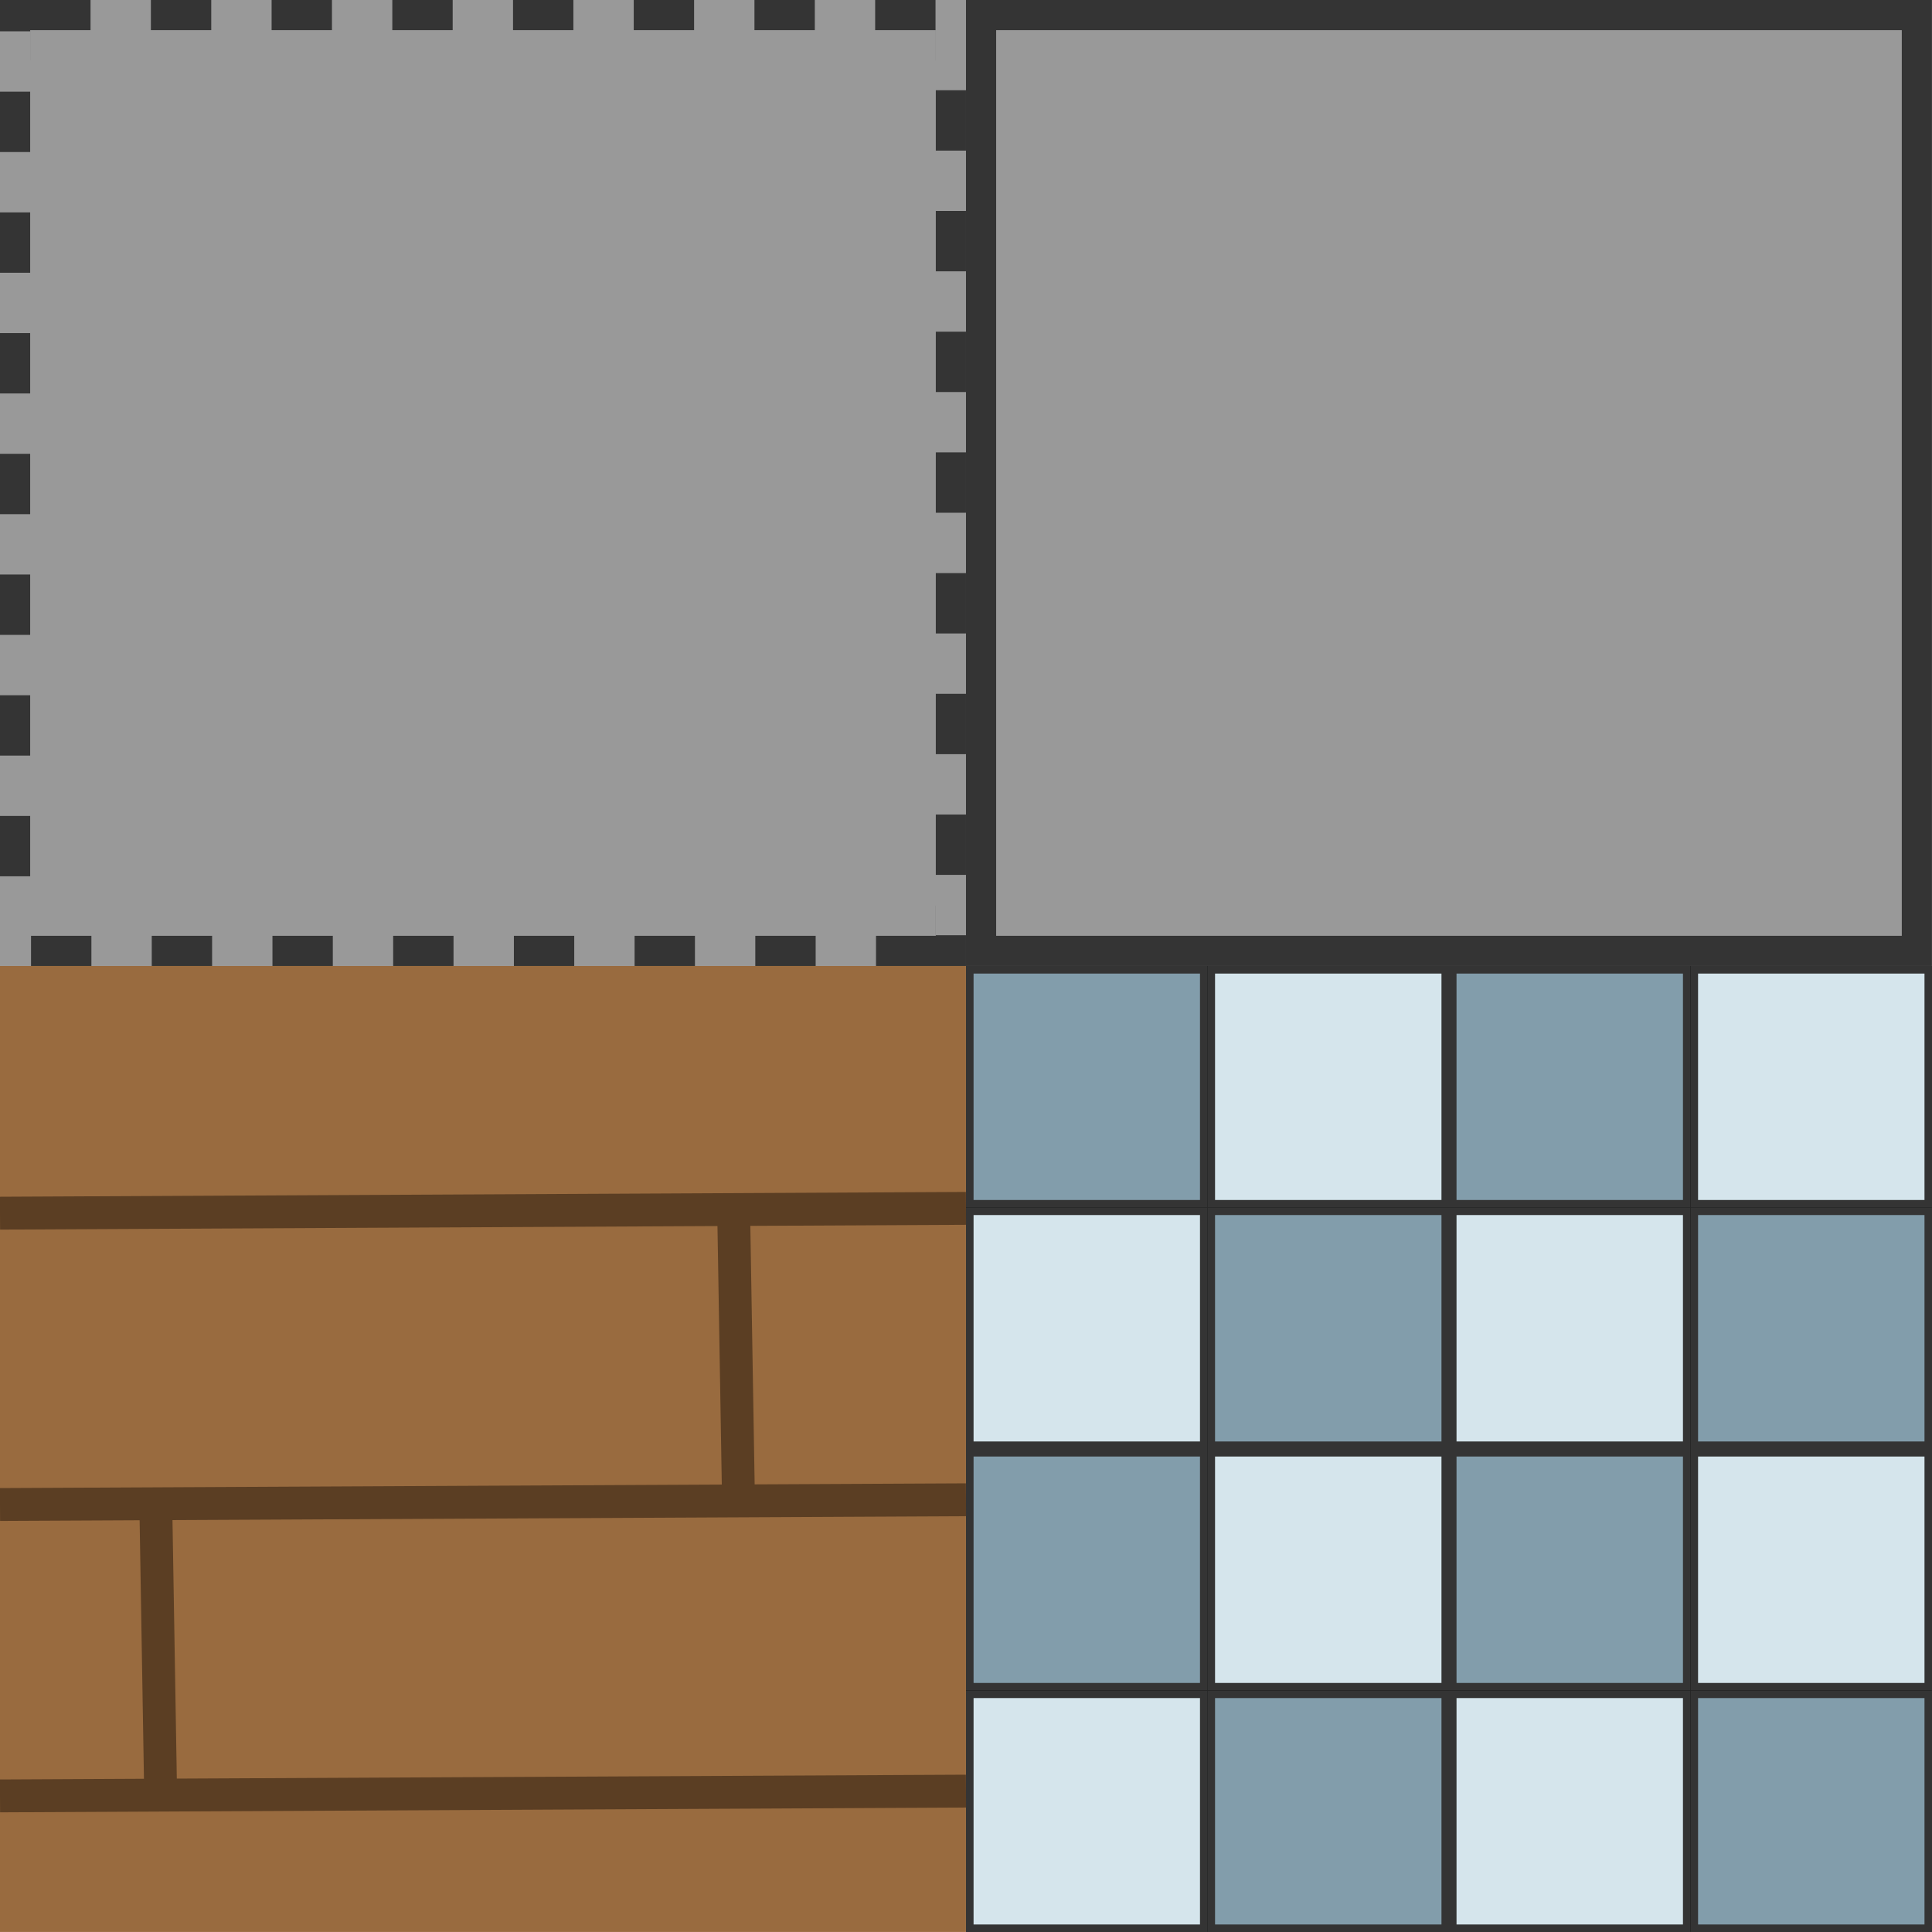
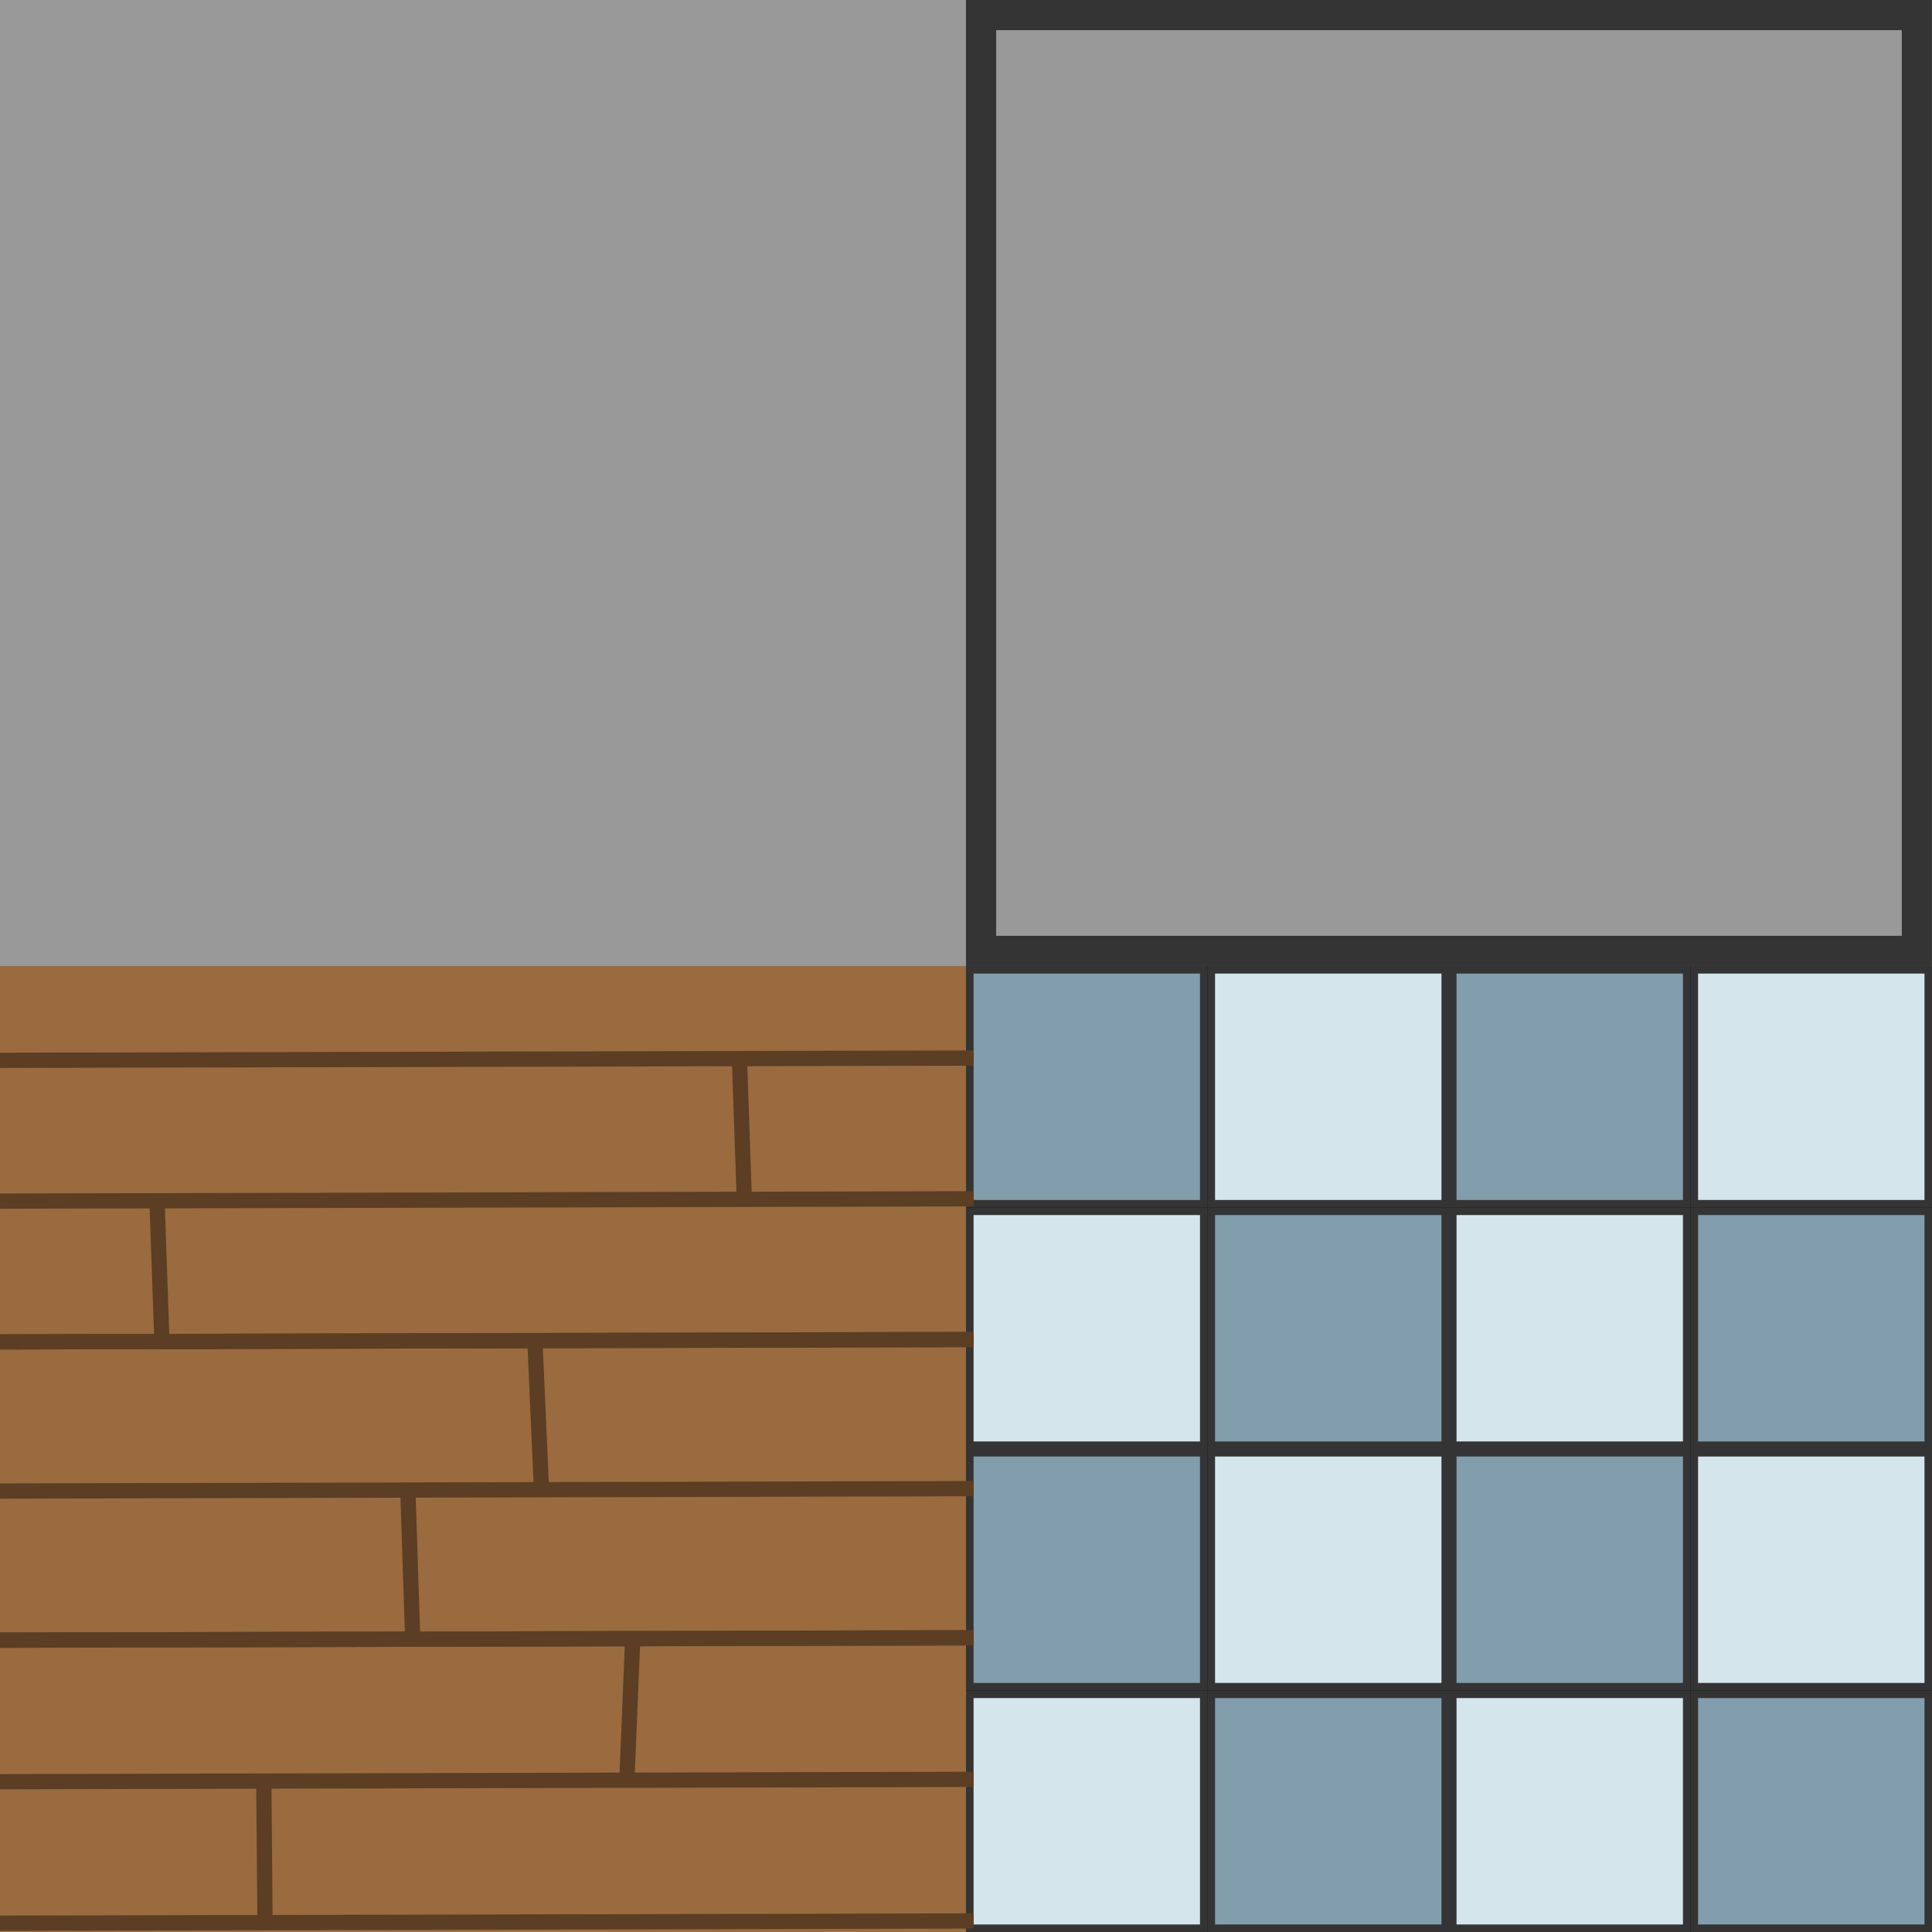
- <svg xmlns="http://www.w3.org/2000/svg" width="192" height="192" viewBox="0 0 50.8 50.8" version="1.1" id="svg1027">
+ <svg xmlns="http://www.w3.org/2000/svg" xmlns:xlink="http://www.w3.org/1999/xlink" width="192" height="192" viewBox="0 0 50.8 50.8" version="1.1" id="svg1027">
  <defs id="defs1024">
+     <linearGradient id="linearGradient10201">
+       <stop style="stop-color:#996b3f;stop-opacity:1;" offset="0" id="stop10199" />
+     </linearGradient>
    <linearGradient id="linearGradient4688">
      <stop style="stop-color:#999999;stop-opacity:1;" offset="0" id="stop4686" />
    </linearGradient>
    <linearGradient id="linearGradient4523">
      <stop style="stop-color:#999999;stop-opacity:1;" offset="0" id="stop4521" />
    </linearGradient>
+     <linearGradient xlink:href="#linearGradient10201" id="linearGradient10203" x1="-0" y1="31.212" x2="17.066" y2="31.212" gradientUnits="userSpaceOnUse" />
  </defs>
  <g id="layer1" transform="scale(1.5)">
    <g id="layer2">
      <rect style="fill:#999999;fill-opacity:1;stroke-width:0.243;stroke-linejoin:round;stroke-opacity:0.232;paint-order:stroke fill markers" id="rect1200" width="16.933" height="16.933" x="0" y="0" />
      <rect style="fill:#010202;stroke:none;stroke-width:0.243;stroke-linejoin:round;stroke-dasharray:none;stroke-opacity:0.232;paint-order:stroke fill markers" id="rect1202" width="16.933" height="16.933" x="16.933" y="16.933" />
      <g id="layer3" style="display:inline">
        <rect style="display:inline;fill:#829dab;fill-opacity:1;stroke:#343434;stroke-width:0.265;stroke-linecap:butt;stroke-linejoin:miter;stroke-miterlimit:4;stroke-dasharray:none;stroke-dashoffset:79.2;stroke-opacity:1;paint-order:stroke fill markers" id="rect6073" width="3.969" height="3.969" x="17.066" y="17.066" />
        <rect style="fill:#d5e5ec;fill-opacity:1;stroke:#343434;stroke-width:0.265;stroke-linecap:butt;stroke-linejoin:miter;stroke-miterlimit:4;stroke-dasharray:none;stroke-dashoffset:79.2;stroke-opacity:1;paint-order:stroke fill markers" id="rect7069" width="3.969" height="3.969" x="21.299" y="17.066" />
        <rect style="fill:#d5e5ec;fill-opacity:1;stroke:#343434;stroke-width:0.265;stroke-linecap:butt;stroke-linejoin:miter;stroke-miterlimit:4;stroke-dasharray:none;stroke-dashoffset:79.2;stroke-opacity:1;paint-order:stroke fill markers" id="rect7081" width="3.969" height="3.969" x="17.066" y="21.299" />
        <rect style="fill:#829dab;fill-opacity:1;stroke:#343434;stroke-width:0.265;stroke-linecap:butt;stroke-linejoin:miter;stroke-miterlimit:4;stroke-dasharray:none;stroke-dashoffset:79.2;stroke-opacity:1;paint-order:stroke fill markers" id="rect7071" width="3.969" height="3.969" x="25.532" y="17.066" />
        <rect style="fill:#829dab;fill-opacity:1;stroke:#343434;stroke-width:0.265;stroke-linecap:butt;stroke-linejoin:miter;stroke-miterlimit:4;stroke-dasharray:none;stroke-dashoffset:79.2;stroke-opacity:1;paint-order:stroke fill markers" id="rect7079" width="3.969" height="3.969" x="21.299" y="21.299" />
        <rect style="fill:#d5e5ec;fill-opacity:1;stroke:#343434;stroke-width:0.265;stroke-linecap:butt;stroke-linejoin:miter;stroke-miterlimit:4;stroke-dasharray:none;stroke-dashoffset:79.2;stroke-opacity:1;paint-order:stroke fill markers" id="rect7077" width="3.969" height="3.969" x="25.532" y="21.299" />
        <rect style="fill:#d5e5ec;fill-opacity:1;stroke:#343434;stroke-width:0.265;stroke-linecap:butt;stroke-linejoin:miter;stroke-miterlimit:4;stroke-dasharray:none;stroke-dashoffset:79.2;stroke-opacity:1;paint-order:stroke fill markers" id="rect7073" width="3.969" height="3.969" x="29.766" y="17.066" />
        <rect style="fill:#829dab;fill-opacity:1;stroke:#343434;stroke-width:0.265;stroke-linecap:butt;stroke-linejoin:miter;stroke-miterlimit:4;stroke-dasharray:none;stroke-dashoffset:79.2;stroke-opacity:1;paint-order:stroke fill markers" id="rect7075" width="3.969" height="3.969" x="29.766" y="21.299" />
        <rect style="fill:#829dab;fill-opacity:1;stroke:#343434;stroke-width:0.265;stroke-linecap:butt;stroke-linejoin:miter;stroke-miterlimit:4;stroke-dasharray:none;stroke-dashoffset:79.2;stroke-opacity:1;paint-order:stroke fill markers" id="rect7083" width="3.969" height="3.969" x="17.066" y="25.532" />
        <rect style="fill:#d5e5ec;fill-opacity:1;stroke:#343434;stroke-width:0.265;stroke-linecap:butt;stroke-linejoin:miter;stroke-miterlimit:4;stroke-dasharray:none;stroke-dashoffset:79.2;stroke-opacity:1;paint-order:stroke fill markers" id="rect7085" width="3.969" height="3.969" x="21.299" y="25.532" />
        <rect style="fill:#829dab;fill-opacity:1;stroke:#343434;stroke-width:0.265;stroke-linecap:butt;stroke-linejoin:miter;stroke-miterlimit:4;stroke-dasharray:none;stroke-dashoffset:79.2;stroke-opacity:1;paint-order:stroke fill markers" id="rect7087" width="3.969" height="3.969" x="25.532" y="25.532" />
        <rect style="fill:#d5e5ec;fill-opacity:1;stroke:#343434;stroke-width:0.265;stroke-linecap:butt;stroke-linejoin:miter;stroke-miterlimit:4;stroke-dasharray:none;stroke-dashoffset:79.2;stroke-opacity:1;paint-order:stroke fill markers" id="rect7089" width="3.969" height="3.969" x="29.766" y="25.532" />
        <rect style="fill:#d5e5ec;fill-opacity:1;stroke:#343434;stroke-width:0.265;stroke-linecap:butt;stroke-linejoin:miter;stroke-miterlimit:4;stroke-dasharray:none;stroke-dashoffset:79.2;stroke-opacity:1;paint-order:stroke fill markers" id="rect7099" width="3.969" height="3.969" x="17.066" y="29.766" />
        <rect style="fill:#829dab;fill-opacity:1;stroke:#343434;stroke-width:0.265;stroke-linecap:butt;stroke-linejoin:miter;stroke-miterlimit:4;stroke-dasharray:none;stroke-dashoffset:79.2;stroke-opacity:1;paint-order:stroke fill markers" id="rect7101" width="3.969" height="3.969" x="21.299" y="29.766" />
        <rect style="fill:#d5e5ec;fill-opacity:1;stroke:#343434;stroke-width:0.265;stroke-linecap:butt;stroke-linejoin:miter;stroke-miterlimit:4;stroke-dasharray:none;stroke-dashoffset:79.2;stroke-opacity:1;paint-order:stroke fill markers" id="rect7103" width="3.969" height="3.969" x="25.532" y="29.766" />
        <rect style="fill:#829dab;fill-opacity:1;stroke:#343434;stroke-width:0.265;stroke-linecap:butt;stroke-linejoin:miter;stroke-miterlimit:4;stroke-dasharray:none;stroke-dashoffset:79.2;stroke-opacity:1;paint-order:stroke fill markers" id="rect7105" width="3.969" height="3.969" x="29.766" y="29.766" />
      </g>
    </g>
-     <rect style="fill:#999999;fill-opacity:1;stroke:#343434;stroke-width:1.058;stroke-linecap:butt;stroke-linejoin:miter;stroke-miterlimit:4;stroke-dasharray:1.058, 1.058;stroke-dashoffset:0;stroke-opacity:1;paint-order:stroke fill markers" id="rect1570" width="15.875" height="15.875" x="0.529" y="0.529" />
+     <rect style="fill:#999999;fill-opacity:1;stroke:none;stroke-width:1.058;stroke-linecap:butt;stroke-linejoin:miter;stroke-miterlimit:4;stroke-dasharray:1.058, 1.058;stroke-dashoffset:0;stroke-opacity:1;paint-order:stroke fill markers" id="rect1570" width="15.875" height="15.875" x="0.529" y="0.529" />
    <rect style="fill:#999999;fill-opacity:1;stroke:#343434;stroke-width:1.058;stroke-linecap:butt;stroke-linejoin:miter;stroke-miterlimit:4;stroke-dasharray:none;stroke-dashoffset:20.955;stroke-opacity:1;paint-order:stroke fill markers" id="rect2525" width="15.875" height="15.875" x="17.462" y="0.529" />
    <rect style="fill:#996b3f;fill-opacity:1;stroke:none;stroke-width:1.129;stroke-linecap:square;stroke-linejoin:miter;stroke-miterlimit:4;stroke-dasharray:4.516, 4.516;stroke-dashoffset:22.352;stroke-opacity:1;paint-order:stroke fill markers" id="rect2527" width="16.933" height="16.933" x="0" y="16.933" />
-     <path id="path5803" style="fill:#996b3f;fill-opacity:1;stroke:#5b3e23;stroke-width:0.576;stroke-linecap:butt;stroke-linejoin:miter;stroke-miterlimit:4;stroke-dasharray:none;stroke-dashoffset:20.955;stroke-opacity:1;paint-order:stroke fill markers" d="m 2.815,31.397 -0.084,-5.023 m 10.214,-0.084 -0.084,-5.023 M -2.7838135e-7,31.481 16.933,31.397 M -2.7838135e-7,26.373 16.933,26.29 M 0,21.266 16.933,21.182" />
+     <path id="path5803" style="display:inline;fill:#996b3f;fill-opacity:1;stroke:#5b3e23;stroke-width:0.267;stroke-linecap:butt;stroke-linejoin:miter;stroke-miterlimit:4;stroke-dasharray:none;stroke-dashoffset:20.955;stroke-opacity:1;paint-order:stroke fill markers" d="M 2.837,23.482 2.753,21.055 M 13.047,21.014 12.963,18.587 M 0,23.522 17.066,23.482 M 0,21.055 17.066,21.014 M 2.821875e-7,18.587 17.066,18.547" />
+     <path id="path10195" style="display:inline;fill:#996b3f;fill-opacity:1;stroke:#5b3e23;stroke-width:0.267;stroke-linecap:butt;stroke-linejoin:miter;stroke-miterlimit:4;stroke-dasharray:none;stroke-dashoffset:20.955;stroke-opacity:1;paint-order:stroke fill markers" d="M 7.234,28.709 7.149,26.119 M 9.492,26.114 9.376,23.5 M -4.55e-7,28.752 17.066,28.709 M -4.55e-7,26.137 17.066,26.095 M -1.75e-7,23.523 17.066,23.48" />
+     <path id="path10197" style="display:inline;fill:url(#linearGradient10203);fill-opacity:1;stroke:#5b3e23;stroke-width:0.267;stroke-linecap:butt;stroke-linejoin:miter;stroke-miterlimit:4;stroke-dasharray:none;stroke-dashoffset:20.955;stroke-opacity:1;paint-order:stroke fill markers" d="m 4.646,33.702 -0.022,-2.481 m 6.365,-0.015 0.102,-2.482 M -4.275e-7,33.713 17.066,33.673 M -4.275e-7,31.232 17.066,31.191 M -1.475e-7,28.75 17.066,28.71" />
  </g>
</svg>
